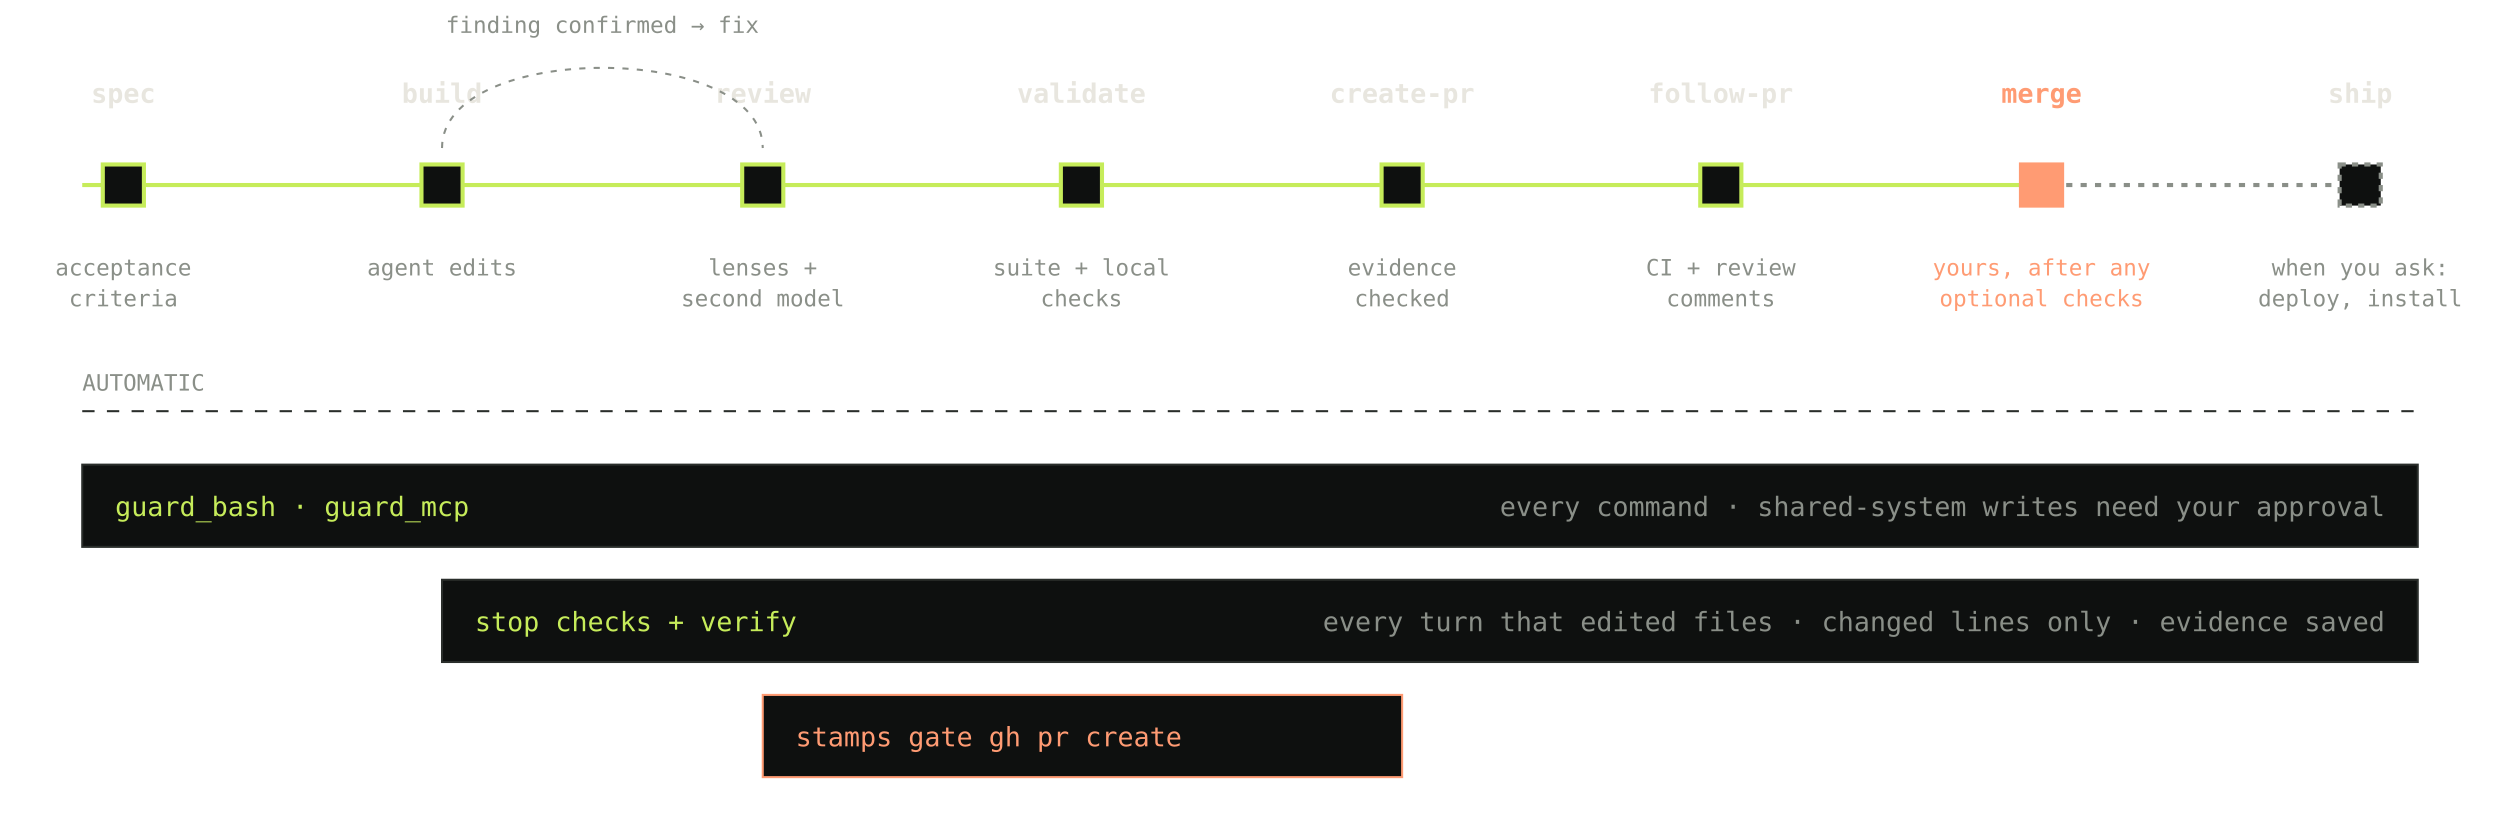
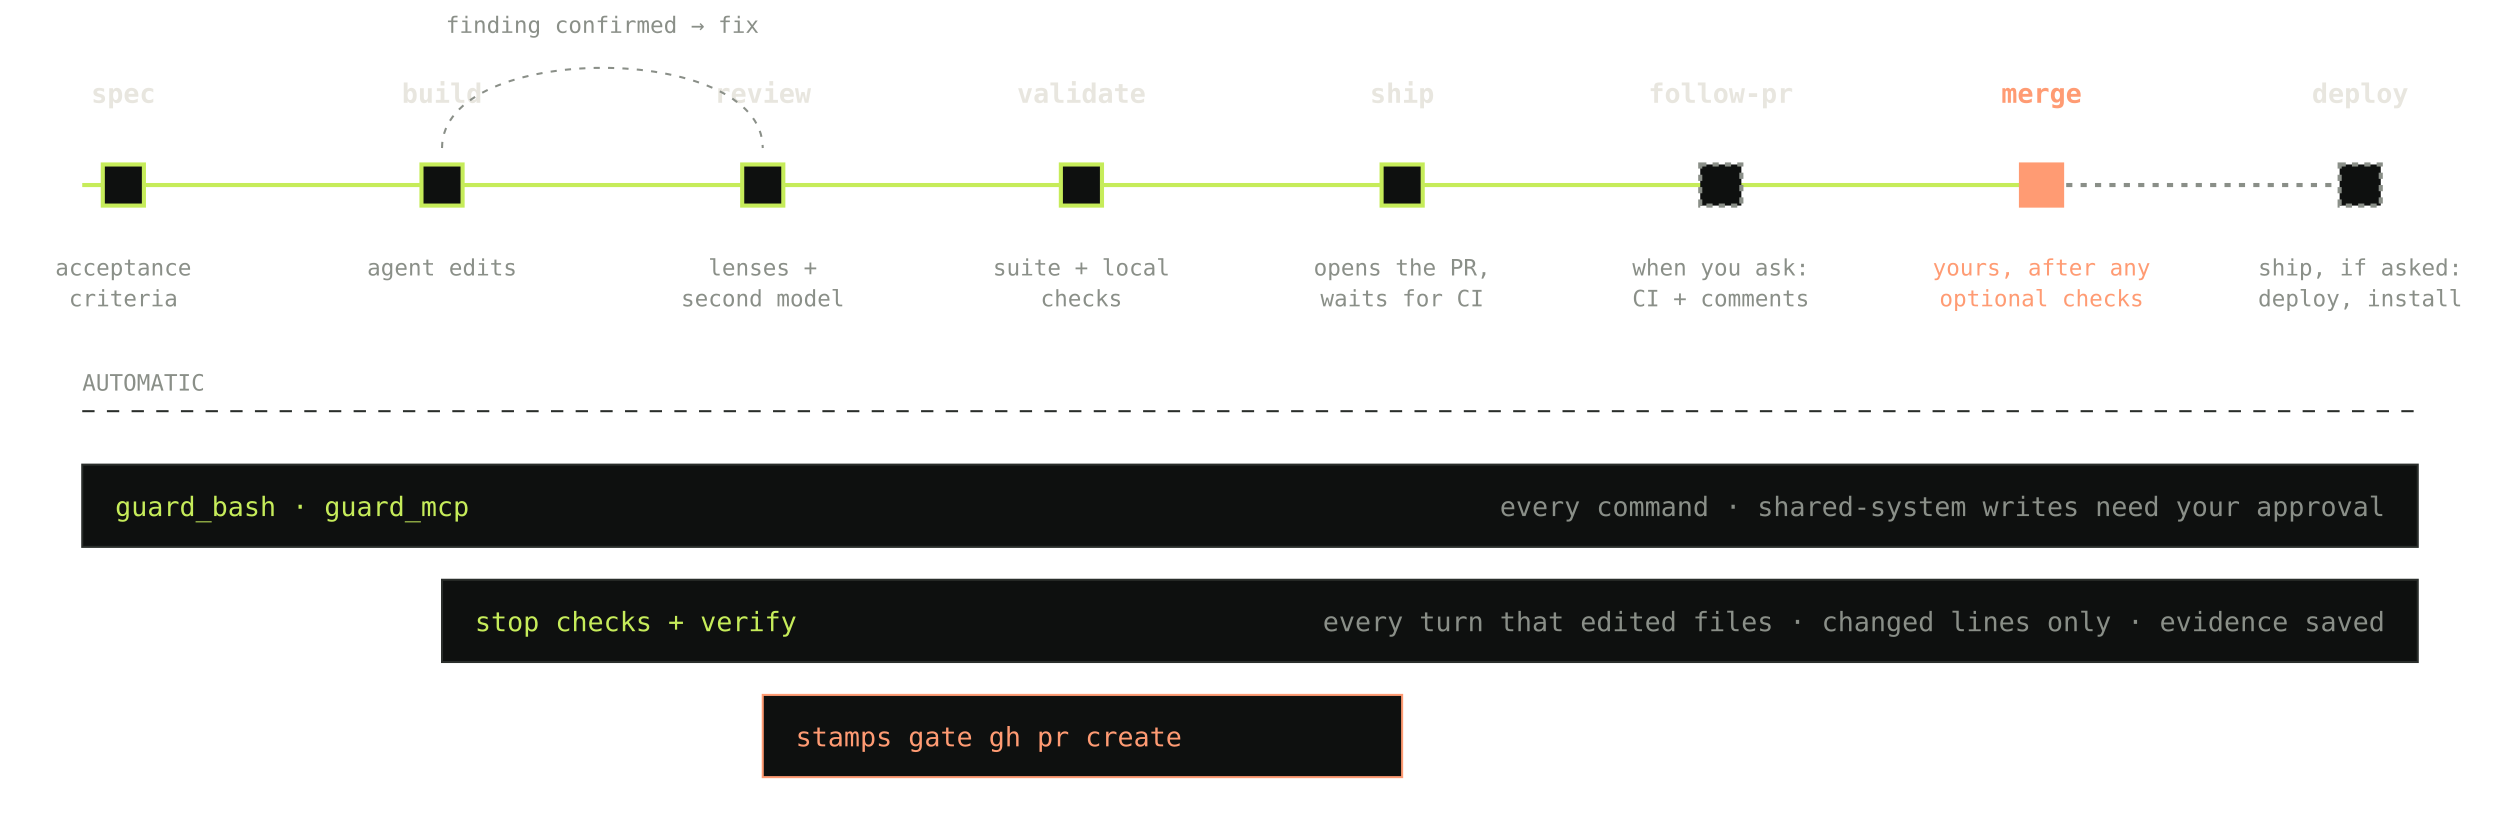
- <svg class="only-wide" viewBox="0 0 1216 400" role="img" aria-label="The flow: spec, build, review, validate, create-pr, follow-pr, merge by you after any optional checks (the flow ends here), then ship, only when you ask. Guards run on every command, checks at every turn, and stamps gate the pull request.">
+ <svg class="only-wide" viewBox="0 0 1216 400" role="img" aria-label="The flow: spec, build, review, validate, ship, which opens the pull request and waits for its CI, follow-pr only when you ask, merge by you after any optional checks (the flow ends here), then the deploy, which ship runs only when you ask. Guards run on every command, checks at every turn, and stamps gate the pull request.">
  <g font-family="JetBrains Mono, monospace" font-size="13" fill="#E8E6DF">
    <line x1="40" y1="90" x2="993" y2="90" stroke="#C6EC5A" stroke-width="2" />
    <line x1="1005" y1="90" x2="1136" y2="90" stroke="#8A8F88" stroke-width="2" stroke-dasharray="3 4" />
    <g>
      <rect x="50" y="80" width="20" height="20" fill="#0E100F" stroke="#C6EC5A" stroke-width="2" />
      <text x="60" y="50" text-anchor="middle" font-weight="700">spec</text>
      <text x="60" y="134" text-anchor="middle" font-size="11" fill="#8A8F88">acceptance</text>
      <text x="60" y="149" text-anchor="middle" font-size="11" fill="#8A8F88">criteria</text>
    </g>
    <g>
      <rect x="205" y="80" width="20" height="20" fill="#0E100F" stroke="#C6EC5A" stroke-width="2" />
      <text x="215" y="50" text-anchor="middle" font-weight="700">build</text>
      <text x="215" y="134" text-anchor="middle" font-size="11" fill="#8A8F88">agent edits</text>
    </g>
    <g>
      <rect x="361" y="80" width="20" height="20" fill="#0E100F" stroke="#C6EC5A" stroke-width="2" />
      <text x="371" y="50" text-anchor="middle" font-weight="700">review</text>
      <text x="371" y="134" text-anchor="middle" font-size="11" fill="#8A8F88">lenses +</text>
      <text x="371" y="149" text-anchor="middle" font-size="11" fill="#8A8F88">second model</text>
    </g>
    <g>
      <rect x="516" y="80" width="20" height="20" fill="#0E100F" stroke="#C6EC5A" stroke-width="2" />
      <text x="526" y="50" text-anchor="middle" font-weight="700">validate</text>
      <text x="526" y="134" text-anchor="middle" font-size="11" fill="#8A8F88">suite + local</text>
      <text x="526" y="149" text-anchor="middle" font-size="11" fill="#8A8F88">checks</text>
    </g>
    <g>
      <rect x="672" y="80" width="20" height="20" fill="#0E100F" stroke="#C6EC5A" stroke-width="2" />
-       <text x="682" y="50" text-anchor="middle" font-weight="700">create-pr</text>
-       <text x="682" y="134" text-anchor="middle" font-size="11" fill="#8A8F88">evidence</text>
-       <text x="682" y="149" text-anchor="middle" font-size="11" fill="#8A8F88">checked</text>
+       <text x="682" y="50" text-anchor="middle" font-weight="700">ship</text>
+       <text x="682" y="134" text-anchor="middle" font-size="11" fill="#8A8F88">opens the PR,</text>
+       <text x="682" y="149" text-anchor="middle" font-size="11" fill="#8A8F88">waits for CI</text>
    </g>
    <g>
-       <rect x="827" y="80" width="20" height="20" fill="#0E100F" stroke="#C6EC5A" stroke-width="2" />
+       <rect x="827" y="80" width="20" height="20" fill="#0E100F" stroke="#8A8F88" stroke-width="2" stroke-dasharray="3 3" />
      <text x="837" y="50" text-anchor="middle" font-weight="700">follow-pr</text>
-       <text x="837" y="134" text-anchor="middle" font-size="11" fill="#8A8F88">CI + review</text>
-       <text x="837" y="149" text-anchor="middle" font-size="11" fill="#8A8F88">comments</text>
+       <text x="837" y="134" text-anchor="middle" font-size="11" fill="#8A8F88">when you ask:</text>
+       <text x="837" y="149" text-anchor="middle" font-size="11" fill="#8A8F88">CI + comments</text>
    </g>
    <g>
      <rect x="983" y="80" width="20" height="20" fill="#FF9B73" stroke="#FF9B73" stroke-width="2" />
      <text x="993" y="50" text-anchor="middle" font-weight="700" fill="#FF9B73">merge</text>
      <text x="993" y="134" text-anchor="middle" font-size="11" fill="#FF9B73">yours, after any</text>
      <text x="993" y="149" text-anchor="middle" font-size="11" fill="#FF9B73">optional checks</text>
    </g>
    <g>
      <rect x="1138" y="80" width="20" height="20" fill="#0E100F" stroke="#8A8F88" stroke-width="2" stroke-dasharray="3 3" />
-       <text x="1148" y="50" text-anchor="middle" font-weight="700">ship</text>
-       <text x="1148" y="134" text-anchor="middle" font-size="11" fill="#8A8F88">when you ask:</text>
+       <text x="1148" y="50" text-anchor="middle" font-weight="700">deploy</text>
+       <text x="1148" y="134" text-anchor="middle" font-size="11" fill="#8A8F88">ship, if asked:</text>
      <text x="1148" y="149" text-anchor="middle" font-size="11" fill="#8A8F88">deploy, install</text>
    </g>
    <path d="M215 72 C 215 20, 371 20, 371 72" stroke="#8A8F88" fill="none" stroke-dasharray="3 4" />
    <text x="293" y="16" text-anchor="middle" font-size="11" fill="#8A8F88">finding confirmed → fix</text>
    <line x1="40" y1="200" x2="1176" y2="200" stroke="#2A2E2B" stroke-dasharray="6 6" />
    <text x="40" y="190" font-size="11" fill="#8A8F88">AUTOMATIC</text>
    <rect x="40" y="226" width="1136" height="40" fill="#0E100F" stroke="#2A2E2B" />
    <text x="56" y="251" fill="#C6EC5A">guard_bash · guard_mcp</text>
    <text x="1160" y="251" text-anchor="end" fill="#8A8F88">every command · shared-system writes need your approval</text>
    <rect x="215" y="282" width="961" height="40" fill="#0E100F" stroke="#2A2E2B" />
    <text x="231" y="307" fill="#C6EC5A">stop checks + verify</text>
    <text x="1160" y="307" text-anchor="end" fill="#8A8F88">every turn that edited files · changed lines only · evidence saved</text>
    <rect x="371" y="338" width="311" height="40" fill="#0E100F" stroke="#FF9B73" />
    <text x="387" y="363" fill="#FF9B73">stamps gate gh pr create</text>
  </g>
</svg>
